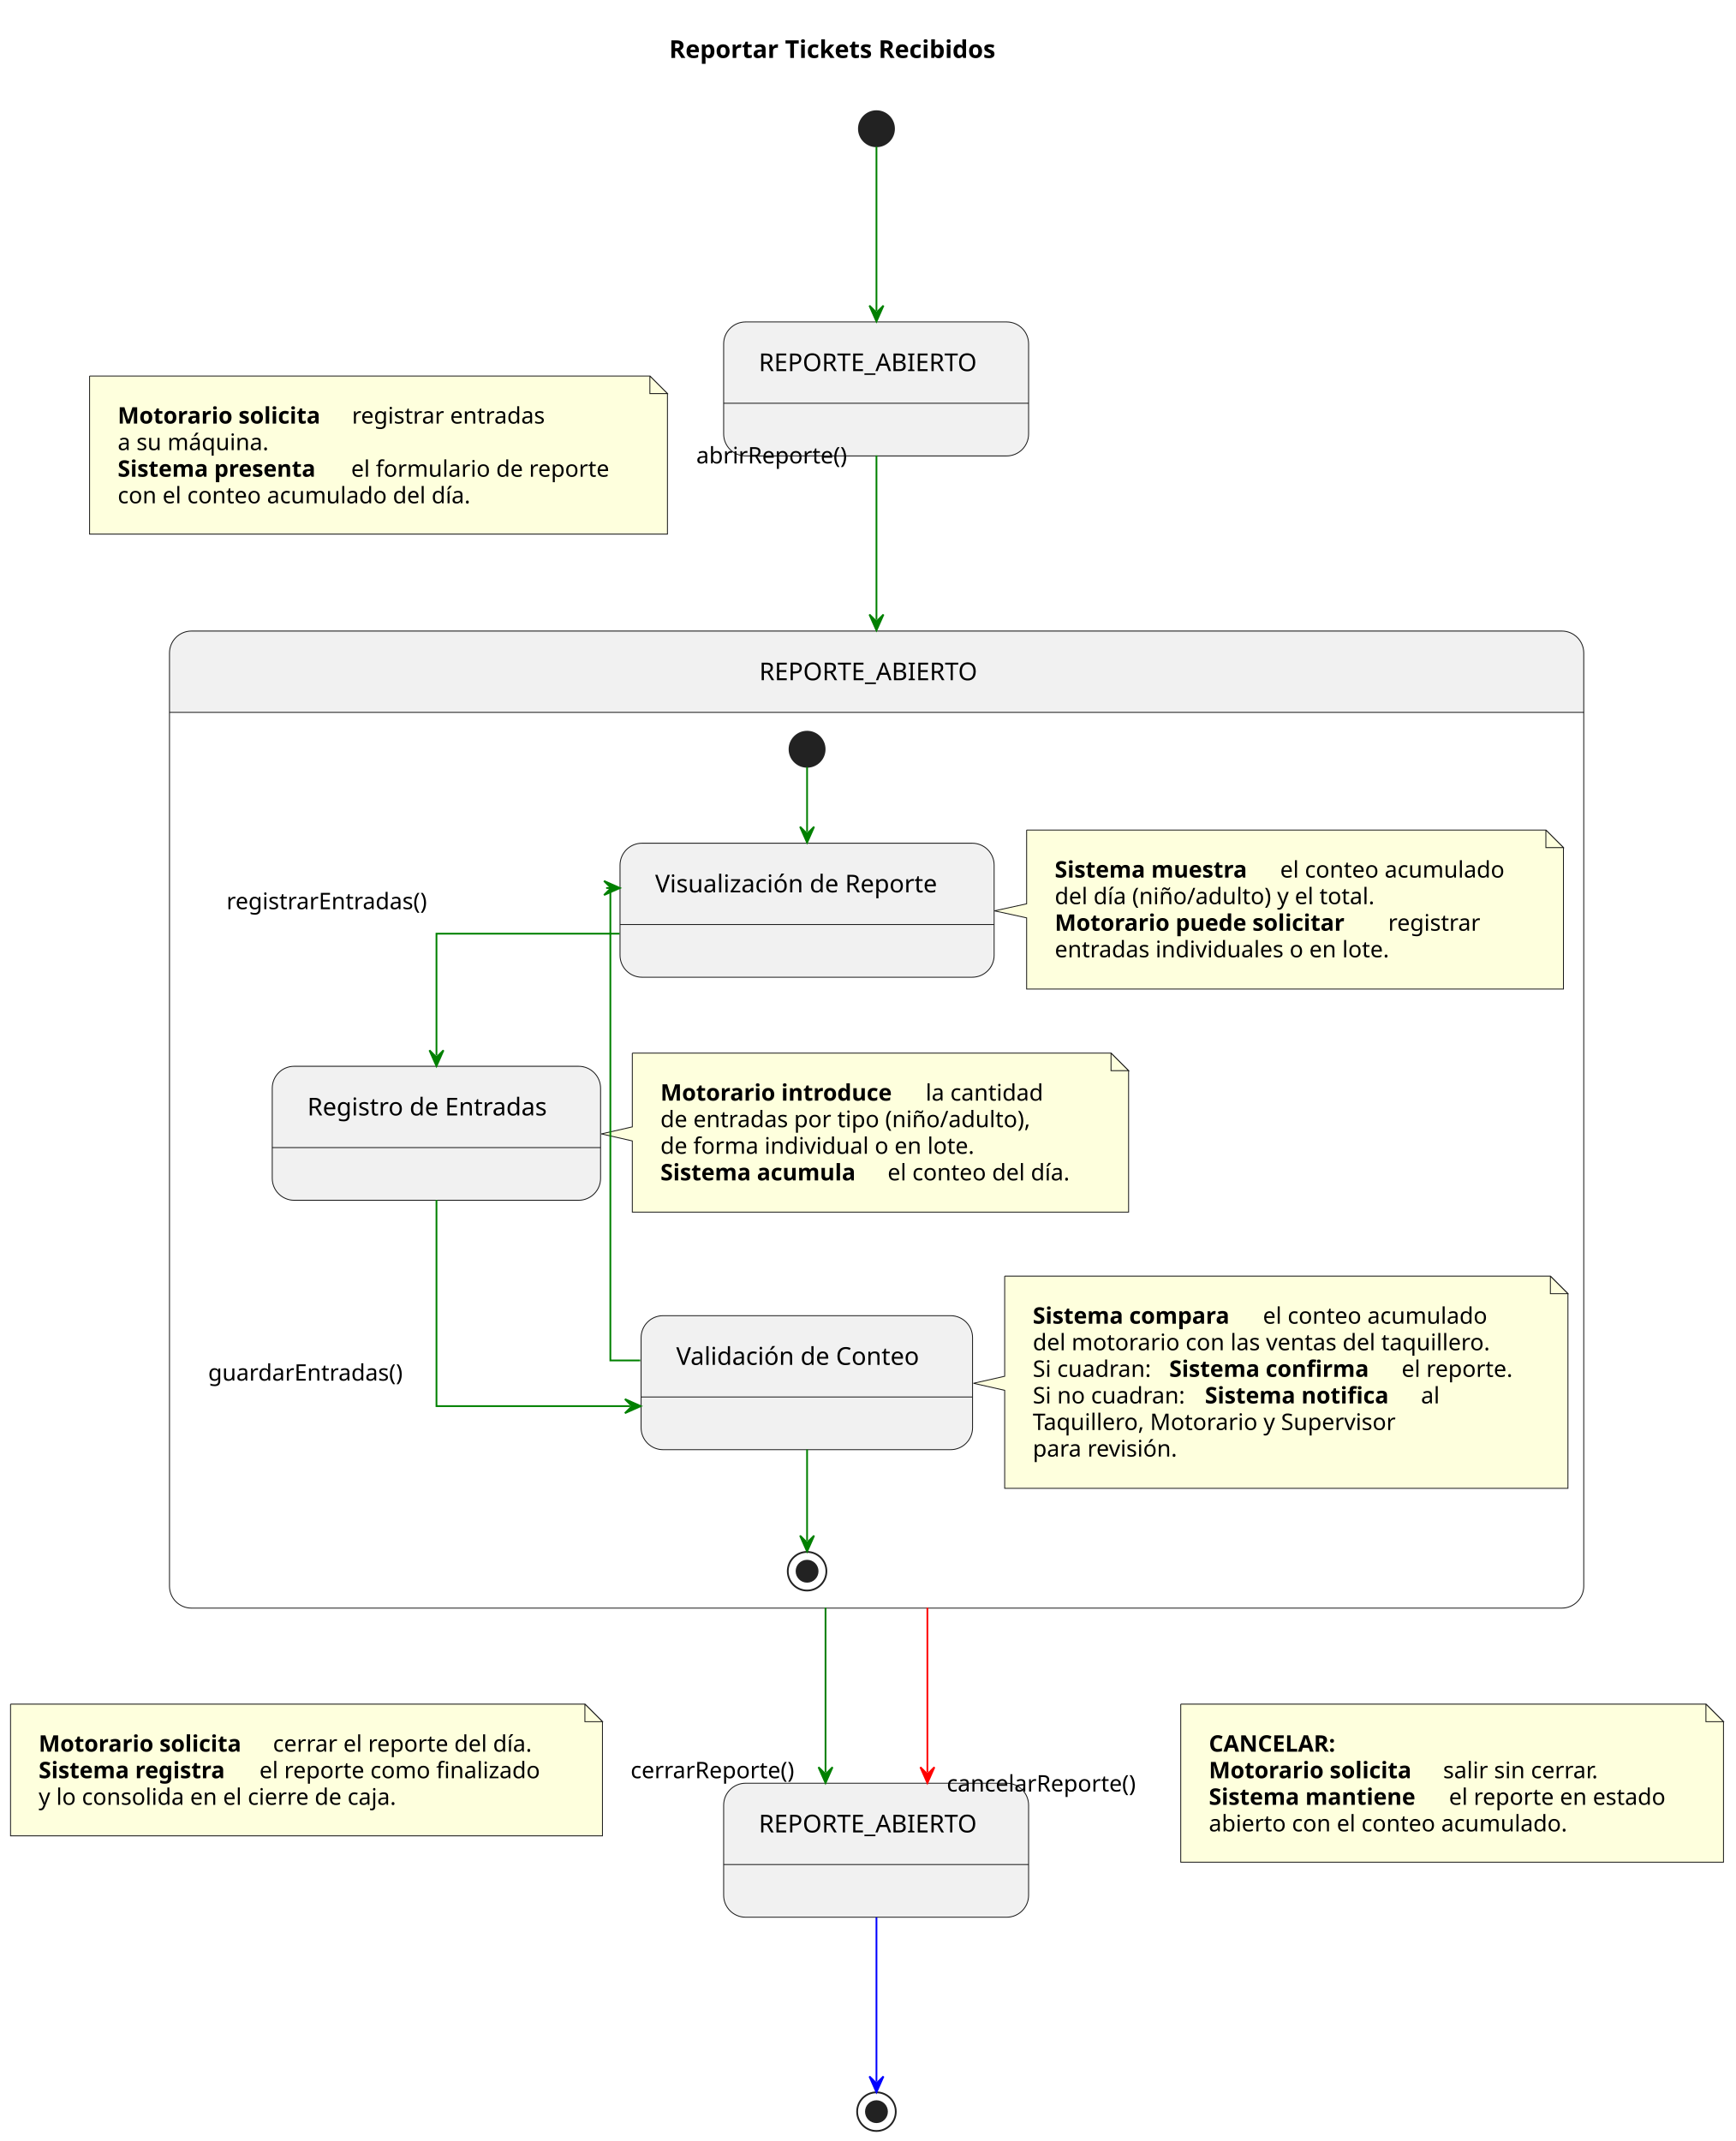
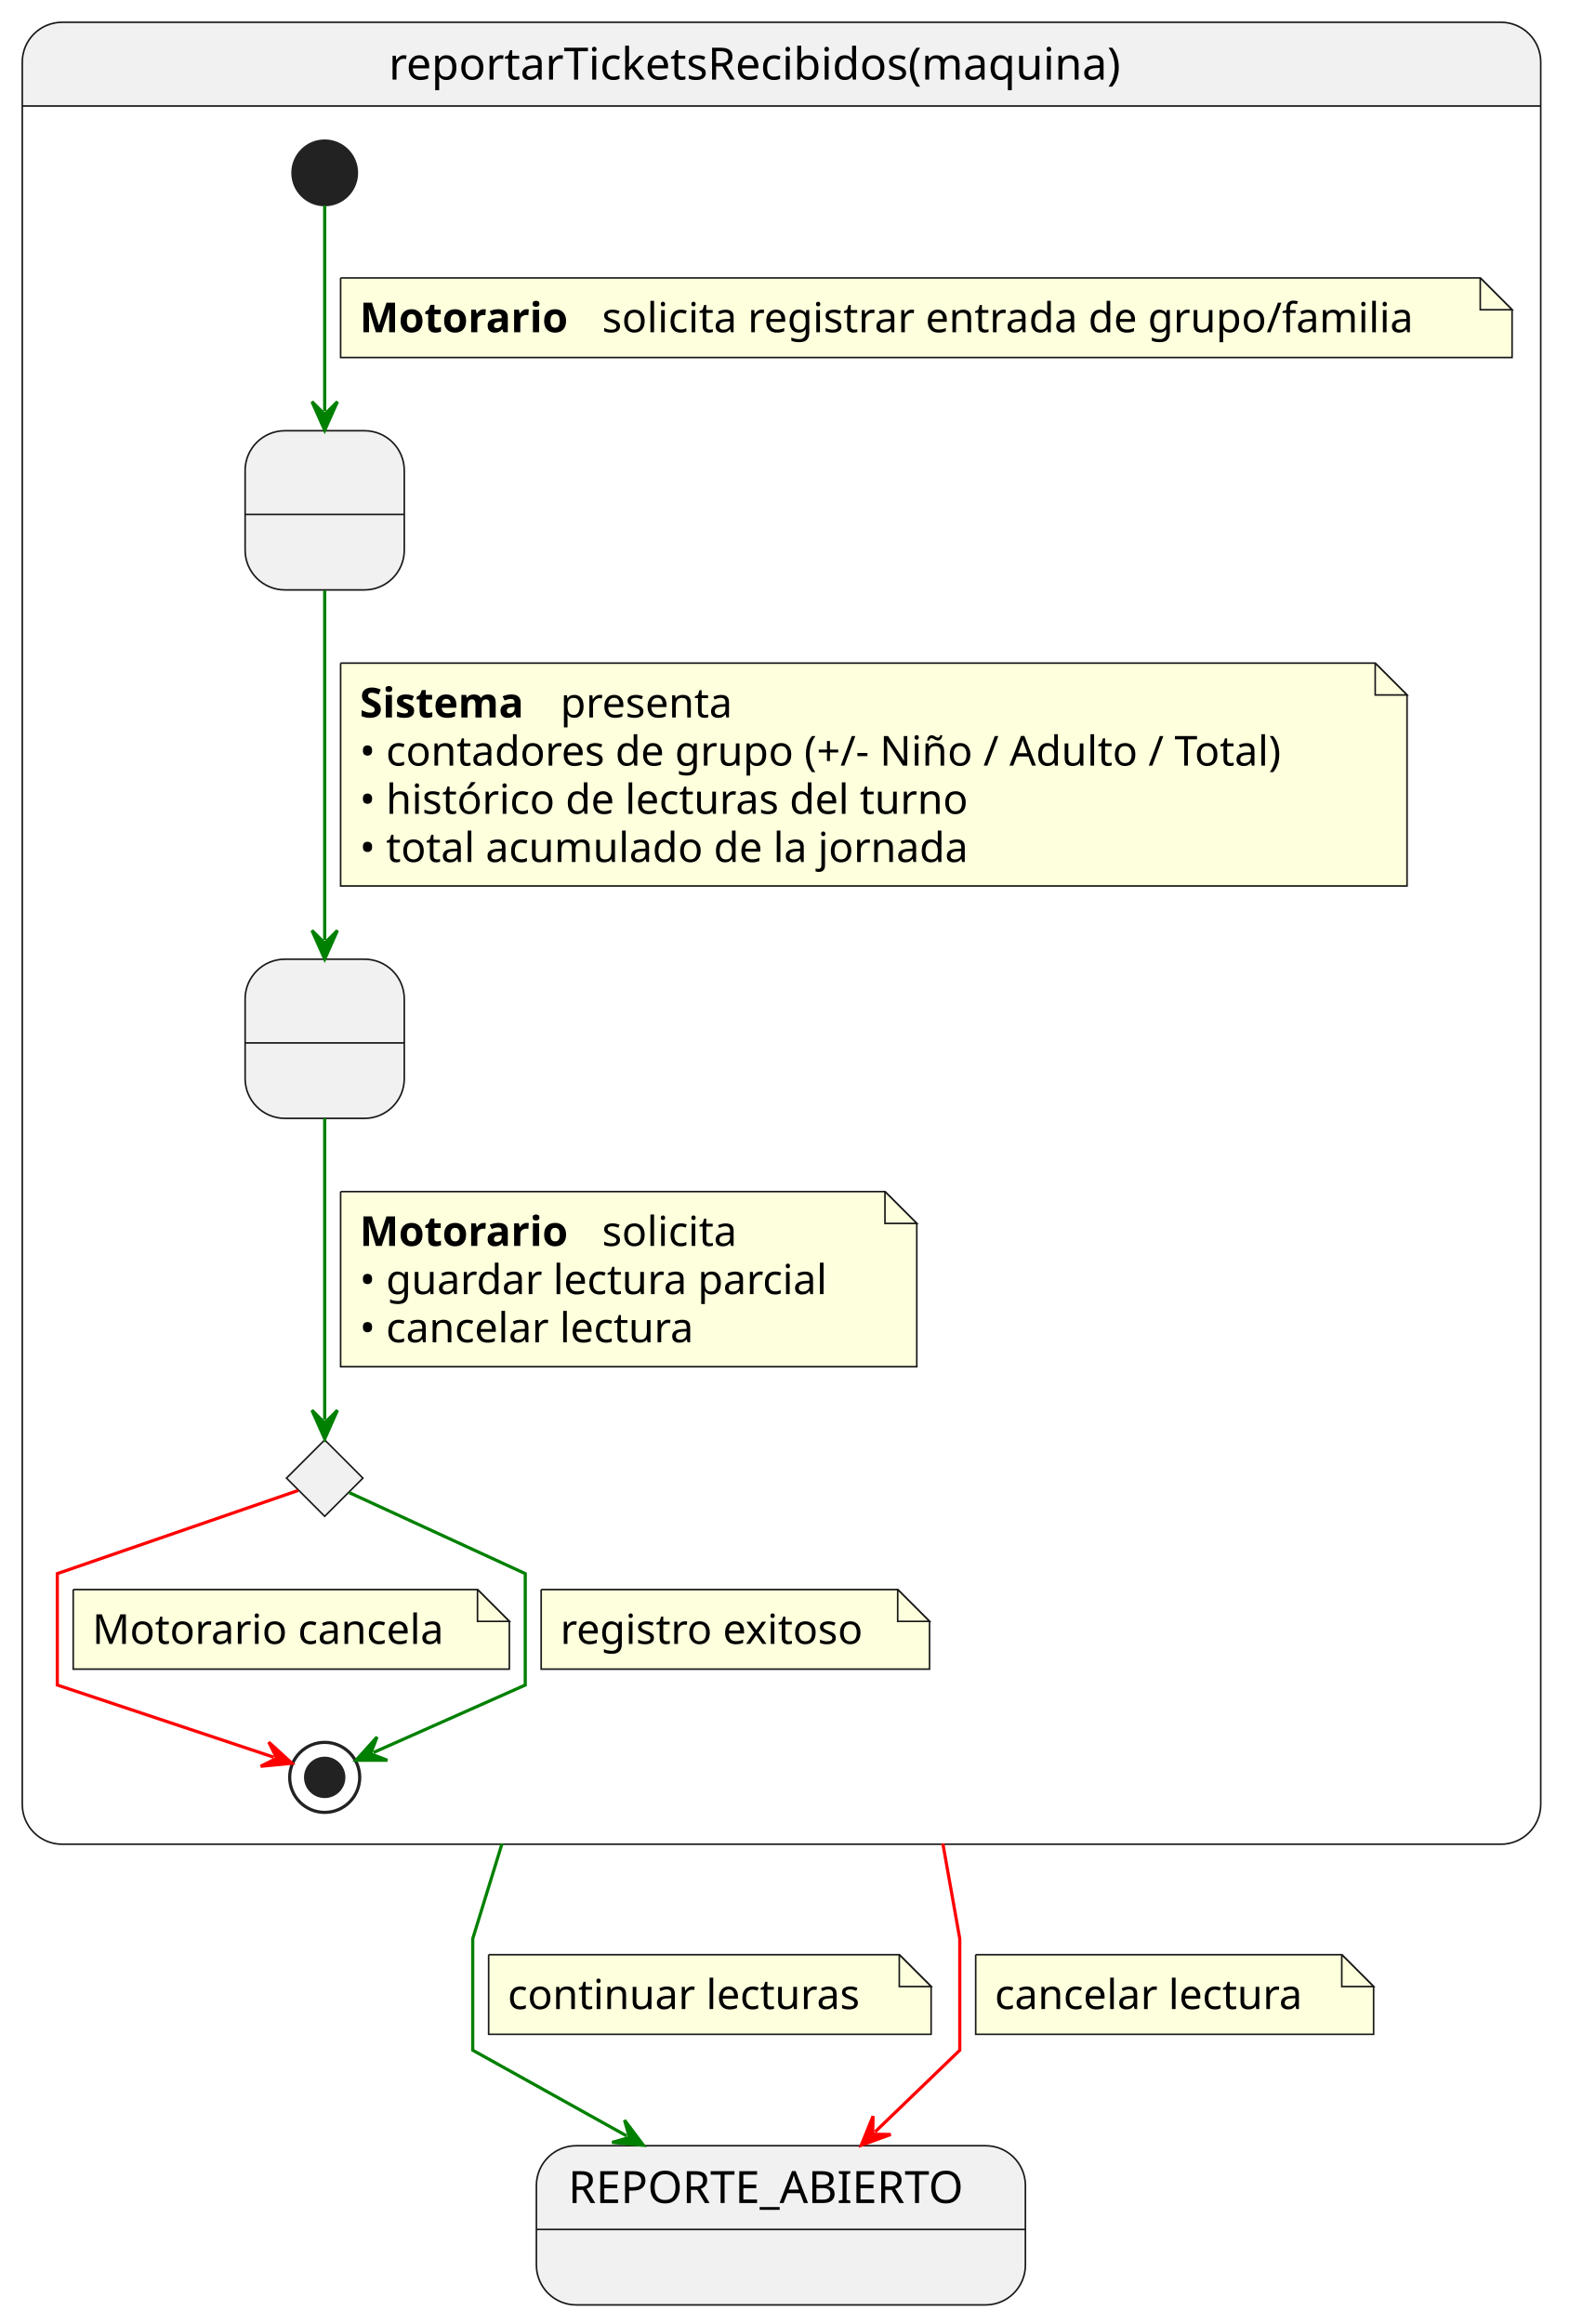
- <svg xmlns="http://www.w3.org/2000/svg" contentStyleType="text/css" data-diagram-type="STATE" height="1219px" preserveAspectRatio="none" style="width:988px;height:1219px;background:#FFFFFF;" version="1.1" viewBox="0 0 988 1219" width="988px" zoomAndPan="magnify">
+ <svg xmlns="http://www.w3.org/2000/svg" contentStyleType="text/css" data-diagram-type="STATE" height="730px" preserveAspectRatio="none" style="width:497px;height:730px;background:#FFFFFF;" version="1.1" viewBox="0 0 497 730" width="497px" zoomAndPan="magnify">
  <defs />
  <g>
-     <g class="title" data-source-line="1">
-       <text fill="#000000" font-family="sans-serif" font-size="14" font-weight="bold" lengthAdjust="spacing" textLength="212.256" x="380.993" y="32.995">Reportar Tickets Recibidos</text>
+     <path d="M19.5,7 L471.5,7 A12.5,12.5 0 0 1 484,19.5 L484,33.297 L7,33.297 L7,19.5 A12.5,12.5 0 0 1 19.5,7" fill="#F1F1F1" />
+     <rect fill="none" height="572.297" rx="12.5" ry="12.5" style="stroke:#181818;stroke-width:0.5;" width="477" x="7" y="7" />
+     <line style="stroke:#181818;stroke-width:0.5;" x1="7" x2="484" y1="33.297" y2="33.297" />
+     <text fill="#000000" font-family="sans-serif" font-size="14" lengthAdjust="spacing" textLength="246.736" x="122.132" y="24.995">reportarTicketsRecibidos(maquina)</text>
+     <g class="entity" data-qualified-name="reportarTicketsRecibidos.RequiringRegistration" id="ent0003">
+       <rect fill="#F1F1F1" height="50" rx="12.5" ry="12.5" style="stroke:#181818;stroke-width:0.5;" width="50" x="77" y="135.297" />
+       <line style="stroke:#181818;stroke-width:0.5;" x1="77" x2="127" y1="161.594" y2="161.594" />
+       <text fill="#000000" font-family="sans-serif" font-size="14" lengthAdjust="spacing" textLength="4.45" x="99.775" y="153.292"> </text>
    </g>
-     <g id="REPORTE_ABIERTO_INICIAL">
-       <rect fill="#F1F1F1" height="76.297" rx="12.5" ry="12.5" style="stroke:#181818;stroke-width:0.5;" width="173.615" x="412" y="183.297" />
-       <line style="stroke:#181818;stroke-width:0.5;" x1="412" x2="585.615" y1="229.594" y2="229.594" />
-       <text fill="#000000" font-family="sans-serif" font-size="14" lengthAdjust="spacing" textLength="133.615" x="432" y="211.292">REPORTE_ABIERTO</text>
+     <g class="entity" data-qualified-name="reportarTicketsRecibidos.ProvidingConfirmation" id="ent0004">
+       <rect fill="#F1F1F1" height="50" rx="12.5" ry="12.5" style="stroke:#181818;stroke-width:0.5;" width="50" x="77" y="301.297" />
+       <line style="stroke:#181818;stroke-width:0.5;" x1="77" x2="127" y1="327.594" y2="327.594" />
+       <text fill="#000000" font-family="sans-serif" font-size="14" lengthAdjust="spacing" textLength="4.45" x="99.775" y="319.292"> </text>
    </g>
-     <path d="M109,359.297 L889.184,359.297 A12.5,12.5 0 0 1 901.684,371.797 L901.684,405.594 L96.5,405.594 L96.5,371.797 A12.5,12.5 0 0 1 109,359.297" fill="#F1F1F1" />
-     <rect fill="none" height="556.297" rx="12.5" ry="12.5" style="stroke:#181818;stroke-width:0.5;" width="805.184" x="96.5" y="359.297" />
-     <line style="stroke:#181818;stroke-width:0.5;" x1="96.5" x2="901.684" y1="405.594" y2="405.594" />
-     <text fill="#000000" font-family="sans-serif" font-size="14" lengthAdjust="spacing" textLength="133.615" x="432.284" y="387.292">REPORTE_ABIERTO</text>
-     <g id="REPORTE_ABIERTO.VisualizacionReporte">
-       <rect fill="#F1F1F1" height="76.297" rx="12.5" ry="12.5" style="stroke:#181818;stroke-width:0.5;" width="212.997" x="353" y="480.094" />
-       <line style="stroke:#181818;stroke-width:0.5;" x1="353" x2="565.997" y1="526.391" y2="526.391" />
-       <text fill="#000000" font-family="sans-serif" font-size="14" lengthAdjust="spacing" textLength="172.997" x="373" y="508.089">Visualización de Reporte</text>
+     <g class="entity" data-qualified-name="reportarTicketsRecibidos.c" id="ent0005">
+       <polygon fill="#F1F1F1" points="102,452.297,114,464.297,102,476.297,90,464.297,102,452.297" style="stroke:#181818;stroke-width:0.5;" />
    </g>
-     <g id="REPORTE_ABIERTO.RegistroEntradas">
-       <rect fill="#F1F1F1" height="76.297" rx="12.5" ry="12.5" style="stroke:#181818;stroke-width:0.5;" width="186.925" x="155" y="607.094" />
-       <line style="stroke:#181818;stroke-width:0.5;" x1="155" x2="341.925" y1="653.391" y2="653.391" />
-       <text fill="#000000" font-family="sans-serif" font-size="14" lengthAdjust="spacing" textLength="146.925" x="175" y="635.089">Registro de Entradas</text>
+     <g class="start_entity" data-qualified-name="reportarTicketsRecibidos..start.reportarTicketsRecibidos" data-source-line="9" id="ent0002">
+       <ellipse cx="102" cy="54.297" fill="#222222" rx="10" ry="10" style="stroke:#222222;stroke-width:1;" />
    </g>
-     <g id="REPORTE_ABIERTO.ValidacionConteo">
-       <rect fill="#F1F1F1" height="76.297" rx="12.5" ry="12.5" style="stroke:#181818;stroke-width:0.5;" width="188.709" x="365" y="749.094" />
-       <line style="stroke:#181818;stroke-width:0.5;" x1="365" x2="553.709" y1="795.391" y2="795.391" />
-       <text fill="#000000" font-family="sans-serif" font-size="14" lengthAdjust="spacing" textLength="148.709" x="385" y="777.089">Validación de Conteo</text>
+     <g class="end_entity" data-qualified-name="reportarTicketsRecibidos..end.reportarTicketsRecibidos" data-source-line="29" id="ent0006">
+       <ellipse cx="102" cy="558.297" fill="none" rx="11" ry="11" style="stroke:#222222;stroke-width:1;" />
+       <ellipse cx="102" cy="558.297" fill="#222222" rx="6" ry="6" style="stroke:#222222;stroke-width:1;" />
    </g>
-     <ellipse cx="459.5" cy="426.594" fill="#222222" rx="10" ry="10" style="stroke:#222222;stroke-width:1;" />
-     <ellipse cx="459.5" cy="894.594" fill="none" rx="11" ry="11" style="stroke:#222222;stroke-width:1;" />
-     <ellipse cx="459.5" cy="894.594" fill="#222222" rx="6" ry="6" style="stroke:#222222;stroke-width:1;" />
-     <g class="entity" data-entity="GMN2" data-source-line="28" data-uid="ent0003" id="entity_GMN2">
-       <path d="M584.5,472.594 L584.5,514.594 L566.19,518.594 L584.5,522.594 L584.5,563.125 A0,0 0 0 0 584.5,563.125 L890.121,563.125 A0,0 0 0 0 890.121,563.125 L890.121,482.594 L880.121,472.594 L584.5,472.594 A0,0 0 0 0 584.5,472.594" fill="#FEFFDD" style="stroke:#181818;stroke-width:0.5;" />
-       <path d="M880.121,472.594 L880.121,482.594 L890.121,482.594 L880.121,472.594" fill="#FEFFDD" style="stroke:#181818;stroke-width:0.5;" />
-       <text fill="#000000" font-family="sans-serif" font-size="13" font-weight="bold" lengthAdjust="spacing" textLength="124.186" x="600.5" y="499.661">Sistema muestra</text>
-       <text fill="#000000" font-family="sans-serif" font-size="13" lengthAdjust="spacing" textLength="136.303" x="728.818" y="499.661">el conteo acumulado</text>
-       <text fill="#000000" font-family="sans-serif" font-size="13" lengthAdjust="spacing" textLength="197.203" x="600.5" y="514.793">del día (niño/adulto) y el total.</text>
-       <text fill="#000000" font-family="sans-serif" font-size="13" font-weight="bold" lengthAdjust="spacing" textLength="185.688" x="600.5" y="529.926">Motorario puede solicitar</text>
-       <text fill="#000000" font-family="sans-serif" font-size="13" lengthAdjust="spacing" textLength="55.732" x="790.32" y="529.926">registrar</text>
-       <text fill="#000000" font-family="sans-serif" font-size="13" lengthAdjust="spacing" textLength="205.01" x="600.5" y="545.059">entradas individuales o en lote.</text>
+     <g class="link" data-entity-1="ent0002" data-entity-2="ent0003" data-link-type="dependency" data-source-line="9" id="lnk3">
+       <path d="M102,64.527 C102,80.237 102,106.657 102,129.167" fill="none" id="*start*reportarTicketsRecibidos-to-RequiringRegistration" style="stroke:#008000;stroke-width:1;" />
+       <polygon fill="#008000" points="102,135.167,106,126.167,102,130.167,98,126.167,102,135.167" style="stroke:#008000;stroke-width:1;" />
+       <path d="M107,87.297 L107,112.297 L475,112.297 L475,97.297 L465,87.297 L107,87.297" fill="#FEFFDD" style="stroke:#181818;stroke-width:0.5;" />
+       <path d="M465,87.297 L465,97.297 L475,97.297 L465,87.297" fill="#FEFFDD" style="stroke:#181818;stroke-width:0.5;" />
+       <text fill="#000000" font-family="sans-serif" font-size="13" font-weight="bold" lengthAdjust="spacing" textLength="71.995" x="113" y="104.364">Motorario</text>
+       <text fill="#000000" font-family="sans-serif" font-size="13" lengthAdjust="spacing" textLength="271.578" x="189.127" y="104.364">solicita registrar entrada de grupo/familia</text>
    </g>
-     <g class="entity" data-entity="GMN5" data-source-line="36" data-uid="ent0006" id="entity_GMN5">
-       <path d="M360,599.594 L360,641.594 L342.35,645.594 L360,649.594 L360,690.125 A0,0 0 0 0 360,690.125 L642.547,690.125 A0,0 0 0 0 642.547,690.125 L642.547,609.594 L632.547,599.594 L360,599.594 A0,0 0 0 0 360,599.594" fill="#FEFFDD" style="stroke:#181818;stroke-width:0.5;" />
-       <path d="M632.547,599.594 L632.547,609.594 L642.547,609.594 L632.547,599.594" fill="#FEFFDD" style="stroke:#181818;stroke-width:0.5;" />
-       <text fill="#000000" font-family="sans-serif" font-size="13" font-weight="bold" lengthAdjust="spacing" textLength="146.872" x="376" y="626.661">Motorario introduce</text>
-       <text fill="#000000" font-family="sans-serif" font-size="13" lengthAdjust="spacing" textLength="72.243" x="527.004" y="626.661">la cantidad</text>
-       <text fill="#000000" font-family="sans-serif" font-size="13" lengthAdjust="spacing" textLength="224.701" x="376" y="641.793">de entradas por tipo (niño/adulto),</text>
-       <text fill="#000000" font-family="sans-serif" font-size="13" lengthAdjust="spacing" textLength="191.49" x="376" y="656.926">de forma individual o en lote.</text>
-       <text fill="#000000" font-family="sans-serif" font-size="13" font-weight="bold" lengthAdjust="spacing" textLength="125.195" x="376" y="672.059">Sistema acumula</text>
-       <text fill="#000000" font-family="sans-serif" font-size="13" lengthAdjust="spacing" textLength="112.22" x="505.327" y="672.059">el conteo del día.</text>
+     <g class="link" data-entity-1="ent0003" data-entity-2="ent0004" data-link-type="dependency" data-source-line="14" id="lnk4">
+       <path d="M102,185.497 C102,216.587 102,264.247 102,295.267" fill="none" id="RequiringRegistration-to-ProvidingConfirmation" style="stroke:#008000;stroke-width:1;" />
+       <polygon fill="#008000" points="102,301.267,106,292.267,102,296.267,98,292.267,102,301.267" style="stroke:#008000;stroke-width:1;" />
+       <path d="M107,208.297 L107,278.297 L442,278.297 L442,218.297 L432,208.297 L107,208.297" fill="#FEFFDD" style="stroke:#181818;stroke-width:0.5;" />
+       <path d="M432,208.297 L432,218.297 L442,218.297 L432,208.297" fill="#FEFFDD" style="stroke:#181818;stroke-width:0.5;" />
+       <text fill="#000000" font-family="sans-serif" font-size="13" font-weight="bold" lengthAdjust="spacing" textLength="58.906" x="113" y="225.364">Sistema</text>
+       <text fill="#000000" font-family="sans-serif" font-size="13" lengthAdjust="spacing" textLength="57.669" x="176.039" y="225.364">presenta</text>
+       <text fill="#000000" font-family="sans-serif" font-size="13" lengthAdjust="spacing" textLength="314.888" x="113" y="240.497">• contadores de grupo (+/- Niño / Adulto / Total)</text>
+       <text fill="#000000" font-family="sans-serif" font-size="13" lengthAdjust="spacing" textLength="207.226" x="113" y="255.629">• histórico de lecturas del turno</text>
+       <text fill="#000000" font-family="sans-serif" font-size="13" lengthAdjust="spacing" textLength="207.257" x="113" y="270.762">• total acumulado de la jornada</text>
    </g>
-     <g class="entity" data-entity="GMN8" data-source-line="44" data-uid="ent0009" id="entity_GMN8">
-       <path d="M572,726.594 L572,783.594 L554.22,787.594 L572,791.594 L572,847.391 A0,0 0 0 0 572,847.391 L892.684,847.391 A0,0 0 0 0 892.684,847.391 L892.684,736.594 L882.684,726.594 L572,726.594 A0,0 0 0 0 572,726.594" fill="#FEFFDD" style="stroke:#181818;stroke-width:0.5;" />
-       <path d="M882.684,726.594 L882.684,736.594 L892.684,736.594 L882.684,726.594" fill="#FEFFDD" style="stroke:#181818;stroke-width:0.5;" />
-       <text fill="#000000" font-family="sans-serif" font-size="13" font-weight="bold" lengthAdjust="spacing" textLength="126.877" x="588" y="753.661">Sistema compara</text>
-       <text fill="#000000" font-family="sans-serif" font-size="13" lengthAdjust="spacing" textLength="136.303" x="719.009" y="753.661">el conteo acumulado</text>
-       <text fill="#000000" font-family="sans-serif" font-size="13" lengthAdjust="spacing" textLength="279.684" x="588" y="768.793">del motorario con las ventas del taquillero.</text>
-       <text fill="#000000" font-family="sans-serif" font-size="13" lengthAdjust="spacing" textLength="73.531" x="588" y="783.926">Si cuadran:</text>
-       <text fill="#000000" font-family="sans-serif" font-size="13" font-weight="bold" lengthAdjust="spacing" textLength="128.166" x="665.664" y="783.926">Sistema confirma</text>
-       <text fill="#000000" font-family="sans-serif" font-size="13" lengthAdjust="spacing" textLength="67.863" x="797.961" y="783.926">el reporte.</text>
-       <text fill="#000000" font-family="sans-serif" font-size="13" lengthAdjust="spacing" textLength="93.856" x="588" y="799.059">Si no cuadran:</text>
-       <text fill="#000000" font-family="sans-serif" font-size="13" font-weight="bold" lengthAdjust="spacing" textLength="118.879" x="685.989" y="799.059">Sistema notifica</text>
-       <text fill="#000000" font-family="sans-serif" font-size="13" lengthAdjust="spacing" textLength="11.578" x="809" y="799.059">al</text>
-       <text fill="#000000" font-family="sans-serif" font-size="13" lengthAdjust="spacing" textLength="220.657" x="588" y="814.192">Taquillero, Motorario y Supervisor</text>
-       <text fill="#000000" font-family="sans-serif" font-size="13" lengthAdjust="spacing" textLength="89.019" x="588" y="829.325">para revisión.</text>
+     <g class="link" data-entity-1="ent0004" data-entity-2="ent0005" data-link-type="dependency" data-source-line="22" id="lnk5">
+       <path d="M102,351.297 C102,380.887 102,423.947 102,445.977" fill="none" id="ProvidingConfirmation-to-c" style="stroke:#008000;stroke-width:1;" />
+       <polygon fill="#008000" points="102,451.977,106,442.977,102,446.977,98,442.977,102,451.977" style="stroke:#008000;stroke-width:1;" />
+       <path d="M107,374.297 L107,429.297 L288,429.297 L288,384.297 L278,374.297 L107,374.297" fill="#FEFFDD" style="stroke:#181818;stroke-width:0.5;" />
+       <path d="M278,374.297 L278,384.297 L288,384.297 L278,374.297" fill="#FEFFDD" style="stroke:#181818;stroke-width:0.5;" />
+       <text fill="#000000" font-family="sans-serif" font-size="13" font-weight="bold" lengthAdjust="spacing" textLength="71.995" x="113" y="391.364">Motorario</text>
+       <text fill="#000000" font-family="sans-serif" font-size="13" lengthAdjust="spacing" textLength="45.773" x="189.127" y="391.364">solicita</text>
+       <text fill="#000000" font-family="sans-serif" font-size="13" lengthAdjust="spacing" textLength="160.735" x="113" y="406.497">• guardar lectura parcial</text>
+       <text fill="#000000" font-family="sans-serif" font-size="13" lengthAdjust="spacing" textLength="116.759" x="113" y="421.629">• cancelar lectura</text>
    </g>
-     <g class="link" data-entity-1=".start.REPORTE_ABIERTO" data-entity-2="VisualizacionReporte" data-source-line="26" data-uid="lnk6" id="link_.start.REPORTE_ABIERTO_VisualizacionReporte">
-       <path d="M459.5,436.734 C459.5,447.154 459.5,458.034 459.5,473.724" fill="none" id="*start*REPORTE_ABIERTO-to-VisualizacionReporte" style="stroke:#008000;stroke-width:1;" />
-       <polygon fill="#008000" points="459.5,479.724,463.5,470.724,459.5,474.724,455.5,470.724,459.5,479.724" style="stroke:#008000;stroke-width:1;" />
+     <g class="link" data-entity-1="ent0005" data-entity-2="ent0006" data-link-type="dependency" data-source-line="29" id="lnk7">
+       <path d="M93.64,468.187 C72.39,475.517 18,494.297 18,494.297 C18,494.297 18,529.297 18,529.297 C18,529.297 63.578,544.489 86.008,551.969" fill="none" id="c-to-*end*reportarTicketsRecibidos" style="stroke:#FF0000;stroke-width:1;" />
+       <polygon fill="#FF0000" points="91.7,553.867,84.428,547.225,86.957,552.285,81.897,554.814,91.7,553.867" style="stroke:#FF0000;stroke-width:1;" />
+       <path d="M23,499.297 L23,524.297 L160,524.297 L160,509.297 L150,499.297 L23,499.297" fill="#FEFFDD" style="stroke:#181818;stroke-width:0.5;" />
+       <path d="M150,499.297 L150,509.297 L160,509.297 L150,499.297" fill="#FEFFDD" style="stroke:#181818;stroke-width:0.5;" />
+       <text fill="#000000" font-family="sans-serif" font-size="13" lengthAdjust="spacing" textLength="116.651" x="29" y="516.364">Motorario cancela</text>
    </g>
-     <g class="link" data-entity-1="VisualizacionReporte" data-entity-2="RegistroEntradas" data-source-line="34" data-uid="lnk7" id="link_VisualizacionReporte_RegistroEntradas">
-       <path d="M352.76,531.594 C300.43,531.594 248.5,531.594 248.5,531.594 C248.5,531.594 248.5,568.014 248.5,600.984" fill="none" id="VisualizacionReporte-to-RegistroEntradas" style="stroke:#008000;stroke-width:1;" />
-       <polygon fill="#008000" points="248.5,606.984,252.5,597.984,248.5,601.984,244.5,597.984,248.5,606.984" style="stroke:#008000;stroke-width:1;" />
-       <text fill="#000000" font-family="sans-serif" font-size="13" lengthAdjust="spacing" textLength="123.728" x="128.94" y="517.661">registrarEntradas()</text>
+     <g class="link" data-entity-1="ent0005" data-entity-2="ent0006" data-link-type="dependency" data-source-line="34" id="lnk8">
+       <path d="M109.73,468.857 C126.55,476.597 165,494.297 165,494.297 C165,494.297 165,529.297 165,529.297 C165,529.297 135.043,542.611 117.323,550.481" fill="none" id="c-to-*end*reportarTicketsRecibidos-1" style="stroke:#008000;stroke-width:1;" />
+       <polygon fill="#008000" points="111.84,552.917,121.689,552.919,116.41,550.887,118.442,545.608,111.84,552.917" style="stroke:#008000;stroke-width:1;" />
+       <path d="M170,499.297 L170,524.297 L292,524.297 L292,509.297 L282,499.297 L170,499.297" fill="#FEFFDD" style="stroke:#181818;stroke-width:0.5;" />
+       <path d="M282,499.297 L282,509.297 L292,509.297 L282,499.297" fill="#FEFFDD" style="stroke:#181818;stroke-width:0.5;" />
+       <text fill="#000000" font-family="sans-serif" font-size="13" lengthAdjust="spacing" textLength="101.588" x="176" y="516.364">registro exitoso</text>
    </g>
-     <g class="link" data-entity-1="RegistroEntradas" data-entity-2="ValidacionConteo" data-source-line="42" data-uid="lnk8" id="link_RegistroEntradas_ValidacionConteo">
-       <path d="M248.5,683.134 C248.5,729.174 248.5,800.594 248.5,800.594 C248.5,800.594 302.71,800.594 358.8,800.594" fill="none" id="RegistroEntradas-to-ValidacionConteo" style="stroke:#008000;stroke-width:1;" />
-       <polygon fill="#008000" points="364.8,800.594,355.8,796.594,359.8,800.594,355.8,804.594,364.8,800.594" style="stroke:#008000;stroke-width:1;" />
-       <text fill="#000000" font-family="sans-serif" font-size="13" lengthAdjust="spacing" textLength="119.361" x="118.5" y="786.081">guardarEntradas()</text>
+     <g class="entity" data-qualified-name="REPORTE_ABIERTO" id="ent0009">
+       <rect fill="#F1F1F1" height="50" rx="12.5" ry="12.5" style="stroke:#181818;stroke-width:0.5;" width="153.615" x="168.5" y="674" />
+       <line style="stroke:#181818;stroke-width:0.5;" x1="168.5" x2="322.115" y1="700.297" y2="700.297" />
+       <text fill="#000000" font-family="sans-serif" font-size="14" lengthAdjust="spacing" textLength="133.615" x="178.5" y="691.995">REPORTE_ABIERTO</text>
    </g>
-     <g class="link" data-entity-1="ValidacionConteo" data-entity-2="VisualizacionReporte" data-source-line="52" data-uid="lnk9" id="link_ValidacionConteo_VisualizacionReporte">
-       <path d="M364.51,774.594 C354.28,774.594 347.5,774.594 347.5,774.594 C347.5,774.594 347.5,505.594 347.5,505.594 C347.5,505.594 343.48,505.594 346.9,505.594" fill="none" id="ValidacionConteo-to-VisualizacionReporte" style="stroke:#008000;stroke-width:1;" />
-       <polygon fill="#008000" points="352.9,505.594,343.9,501.594,347.9,505.594,343.9,509.594,352.9,505.594" style="stroke:#008000;stroke-width:1;" />
+     <g class="link" data-entity-1="ent0002" data-entity-2="ent0009" data-link-type="dependency" data-source-line="40" id="lnk10">
+       <path d="M157.71,579.08 C152.02,597.58 148.5,609 148.5,609 C148.5,609 148.5,644 148.5,644 C148.5,644 171.037,656.553 196.867,670.923" fill="none" id="reportarTicketsRecibidos-to-REPORTE_ABIERTO" style="stroke:#008000;stroke-width:1;" />
+       <polygon fill="#008000" points="202.11,673.84,196.19,665.969,197.741,671.409,192.3,672.96,202.11,673.84" style="stroke:#008000;stroke-width:1;" />
+       <path d="M153.5,614 L153.5,639 L292.5,639 L292.5,624 L282.5,614 L153.5,614" fill="#FEFFDD" style="stroke:#181818;stroke-width:0.5;" />
+       <path d="M282.5,614 L282.5,624 L292.5,624 L282.5,614" fill="#FEFFDD" style="stroke:#181818;stroke-width:0.5;" />
+       <text fill="#000000" font-family="sans-serif" font-size="13" lengthAdjust="spacing" textLength="118.149" x="159.5" y="631.067">continuar lecturas</text>
    </g>
-     <g class="link" data-entity-1="ValidacionConteo" data-entity-2=".end.REPORTE_ABIERTO" data-source-line="53" data-uid="lnk11" id="link_ValidacionConteo_.end.REPORTE_ABIERTO">
-       <path d="M459.5,825.294 C459.5,845.814 459.5,863.644 459.5,877.334" fill="none" id="ValidacionConteo-to-*end*REPORTE_ABIERTO" style="stroke:#008000;stroke-width:1;" />
-       <polygon fill="#008000" points="459.5,883.334,463.5,874.334,459.5,878.334,455.5,874.334,459.5,883.334" style="stroke:#008000;stroke-width:1;" />
-     </g>
-     <g id="REPORTE_ABIERTO_FINAL">
-       <rect fill="#F1F1F1" height="76.297" rx="12.5" ry="12.5" style="stroke:#181818;stroke-width:0.5;" width="173.615" x="412" y="1015.297" />
-       <line style="stroke:#181818;stroke-width:0.5;" x1="412" x2="585.615" y1="1061.594" y2="1061.594" />
-       <text fill="#000000" font-family="sans-serif" font-size="14" lengthAdjust="spacing" textLength="133.615" x="432" y="1043.292">REPORTE_ABIERTO</text>
-     </g>
-     <ellipse cx="499" cy="73.297" fill="#222222" rx="10" ry="10" style="stroke:#222222;stroke-width:1;" />
-     <ellipse cx="499" cy="1202.297" fill="none" rx="11" ry="11" style="stroke:#222222;stroke-width:1;" />
-     <ellipse cx="499" cy="1202.297" fill="#222222" rx="6" ry="6" style="stroke:#222222;stroke-width:1;" />
-     <g class="link" data-entity-1=".start." data-entity-2="REPORTE_ABIERTO_INICIAL" data-source-line="11" data-uid="lnk3" id="link_.start._REPORTE_ABIERTO_INICIAL">
-       <path d="M499,83.467 C499,103.647 499,143.677 499,176.997" fill="none" id="*start*-to-REPORTE_ABIERTO_INICIAL" style="stroke:#008000;stroke-width:1;" />
-       <polygon fill="#008000" points="499,182.997,503,173.997,499,177.997,495,173.997,499,182.997" style="stroke:#008000;stroke-width:1;" />
-     </g>
-     <g class="link" data-entity-1="REPORTE_ABIERTO_INICIAL" data-entity-2="REPORTE_ABIERTO" data-source-line="13" data-uid="lnk4" id="link_REPORTE_ABIERTO_INICIAL_REPORTE_ABIERTO">
-       <path d="M499,259.317 C499,284.387 499,313.747 499,352.877" fill="none" id="REPORTE_ABIERTO_INICIAL-to-REPORTE_ABIERTO" style="stroke:#008000;stroke-width:1;" />
-       <polygon fill="#008000" points="499,358.877,503,349.877,499,353.877,495,349.877,499,358.877" style="stroke:#008000;stroke-width:1;" />
-       <path d="M51,214.097 L51,304.097 L380,304.097 L380,224.097 L370,214.097 L51,214.097" fill="#FEFFDD" style="stroke:#181818;stroke-width:0.5;" />
-       <path d="M370,214.097 L370,224.097 L380,224.097 L370,214.097" fill="#FEFFDD" style="stroke:#181818;stroke-width:0.5;" />
-       <text fill="#000000" font-family="sans-serif" font-size="13" font-weight="bold" lengthAdjust="spacing" textLength="129.251" x="67" y="241.164">Motorario solicita</text>
-       <text fill="#000000" font-family="sans-serif" font-size="13" lengthAdjust="spacing" textLength="117.501" x="200.383" y="241.164">registrar entradas</text>
-       <text fill="#000000" font-family="sans-serif" font-size="13" lengthAdjust="spacing" textLength="92.314" x="67" y="256.297">a su máquina.</text>
-       <text fill="#000000" font-family="sans-serif" font-size="13" font-weight="bold" lengthAdjust="spacing" textLength="128.762" x="67" y="271.429">Sistema presenta</text>
-       <text fill="#000000" font-family="sans-serif" font-size="13" lengthAdjust="spacing" textLength="155.511" x="199.894" y="271.429">el formulario de reporte</text>
-       <text fill="#000000" font-family="sans-serif" font-size="13" lengthAdjust="spacing" textLength="215.865" x="67" y="286.562">con el conteo acumulado del día.</text>
-       <text fill="#000000" font-family="sans-serif" font-size="13" lengthAdjust="spacing" textLength="92.339" x="396.406" y="263.863">abrirReporte()</text>
-     </g>
-     <g class="link" data-entity-1="REPORTE_ABIERTO" data-entity-2="REPORTE_ABIERTO_FINAL" data-source-line="56" data-uid="lnk12" id="link_REPORTE_ABIERTO_REPORTE_ABIERTO_FINAL">
-       <path d="M470,915.357 C470,954.567 470,984.017 470,1009.157" fill="none" id="REPORTE_ABIERTO-to-REPORTE_ABIERTO_FINAL" style="stroke:#008000;stroke-width:1;" />
-       <polygon fill="#008000" points="470,1015.157,474,1006.157,470,1010.157,466,1006.157,470,1015.157" style="stroke:#008000;stroke-width:1;" />
-       <path d="M6,970.257 L6,1045.257 L343,1045.257 L343,980.257 L333,970.257 L6,970.257" fill="#FEFFDD" style="stroke:#181818;stroke-width:0.5;" />
-       <path d="M333,970.257 L333,980.257 L343,980.257 L333,970.257" fill="#FEFFDD" style="stroke:#181818;stroke-width:0.5;" />
-       <text fill="#000000" font-family="sans-serif" font-size="13" font-weight="bold" lengthAdjust="spacing" textLength="129.251" x="22" y="997.324">Motorario solicita</text>
-       <text fill="#000000" font-family="sans-serif" font-size="13" lengthAdjust="spacing" textLength="159.098" x="155.383" y="997.324">cerrar el reporte del día.</text>
-       <text fill="#000000" font-family="sans-serif" font-size="13" font-weight="bold" lengthAdjust="spacing" textLength="121.558" x="22" y="1012.457">Sistema registra</text>
-       <text fill="#000000" font-family="sans-serif" font-size="13" lengthAdjust="spacing" textLength="170.327" x="147.69" y="1012.457">el reporte como finalizado</text>
-       <text fill="#000000" font-family="sans-serif" font-size="13" lengthAdjust="spacing" textLength="222.06" x="22" y="1027.589">y lo consolida en el cierre de caja.</text>
-       <text fill="#000000" font-family="sans-serif" font-size="13" lengthAdjust="spacing" textLength="100.966" x="359.017" y="1012.457">cerrarReporte()</text>
-     </g>
-     <g class="link" data-entity-1="REPORTE_ABIERTO" data-entity-2="REPORTE_ABIERTO_FINAL" data-source-line="63" data-uid="lnk13" id="link_REPORTE_ABIERTO_REPORTE_ABIERTO_FINAL">
-       <path d="M528,915.357 C528,954.567 528,984.017 528,1009.157" fill="none" id="REPORTE_ABIERTO-to-REPORTE_ABIERTO_FINAL-1" style="stroke:#FF0000;stroke-width:1;" />
-       <polygon fill="#FF0000" points="528,1015.157,532,1006.157,528,1010.157,524,1006.157,528,1015.157" style="stroke:#FF0000;stroke-width:1;" />
-       <text fill="#000000" font-family="sans-serif" font-size="13" lengthAdjust="spacing" textLength="117.241" x="539" y="1020.023">cancelarReporte()</text>
-       <path d="M672.241,970.257 L672.241,1060.257 L981.241,1060.257 L981.241,980.257 L971.241,970.257 L672.241,970.257" fill="#FEFFDD" style="stroke:#181818;stroke-width:0.5;" />
-       <path d="M971.241,970.257 L971.241,980.257 L981.241,980.257 L971.241,970.257" fill="#FEFFDD" style="stroke:#181818;stroke-width:0.5;" />
-       <text fill="#000000" font-family="sans-serif" font-size="13" font-weight="bold" lengthAdjust="spacing" textLength="82.456" x="688.241" y="997.324">CANCELAR:</text>
-       <text fill="#000000" font-family="sans-serif" font-size="13" font-weight="bold" lengthAdjust="spacing" textLength="129.251" x="688.241" y="1012.457">Motorario solicita</text>
-       <text fill="#000000" font-family="sans-serif" font-size="13" lengthAdjust="spacing" textLength="97.475" x="821.625" y="1012.457">salir sin cerrar.</text>
-       <text fill="#000000" font-family="sans-serif" font-size="13" font-weight="bold" lengthAdjust="spacing" textLength="132.565" x="688.241" y="1027.589">Sistema mantiene</text>
-       <text fill="#000000" font-family="sans-serif" font-size="13" lengthAdjust="spacing" textLength="132.273" x="824.938" y="1027.589">el reporte en estado</text>
-       <text fill="#000000" font-family="sans-serif" font-size="13" lengthAdjust="spacing" textLength="218.264" x="688.241" y="1042.722">abierto con el conteo acumulado.</text>
-     </g>
-     <g class="link" data-entity-1="REPORTE_ABIERTO_FINAL" data-entity-2=".end." data-source-line="71" data-uid="lnk15" id="link_REPORTE_ABIERTO_FINAL_.end.">
-       <path d="M499,1091.667 C499,1124.777 499,1164.457 499,1185.217" fill="none" id="REPORTE_ABIERTO_FINAL-to-*end*" style="stroke:#0000FF;stroke-width:1;" />
-       <polygon fill="#0000FF" points="499,1191.217,503,1182.217,499,1186.217,495,1182.217,499,1191.217" style="stroke:#0000FF;stroke-width:1;" />
+     <g class="link" data-entity-1="ent0002" data-entity-2="ent0009" data-link-type="dependency" data-source-line="45" id="lnk11">
+       <path d="M296.18,579.08 C299.47,597.58 301.5,609 301.5,609 C301.5,609 301.5,644 301.5,644 C301.5,644 289.78,655.306 274.87,669.676" fill="none" id="reportarTicketsRecibidos-to-REPORTE_ABIERTO-1" style="stroke:#FF0000;stroke-width:1;" />
+       <polygon fill="#FF0000" points="270.55,673.84,279.806,670.475,274.15,670.37,274.254,664.714,270.55,673.84" style="stroke:#FF0000;stroke-width:1;" />
+       <path d="M306.5,614 L306.5,639 L431.5,639 L431.5,624 L421.5,614 L306.5,614" fill="#FEFFDD" style="stroke:#181818;stroke-width:0.5;" />
+       <path d="M421.5,614 L421.5,624 L431.5,624 L421.5,614" fill="#FEFFDD" style="stroke:#181818;stroke-width:0.5;" />
+       <text fill="#000000" font-family="sans-serif" font-size="13" lengthAdjust="spacing" textLength="104.959" x="312.5" y="631.067">cancelar lectura</text>
    </g>
  </g>
</svg>
